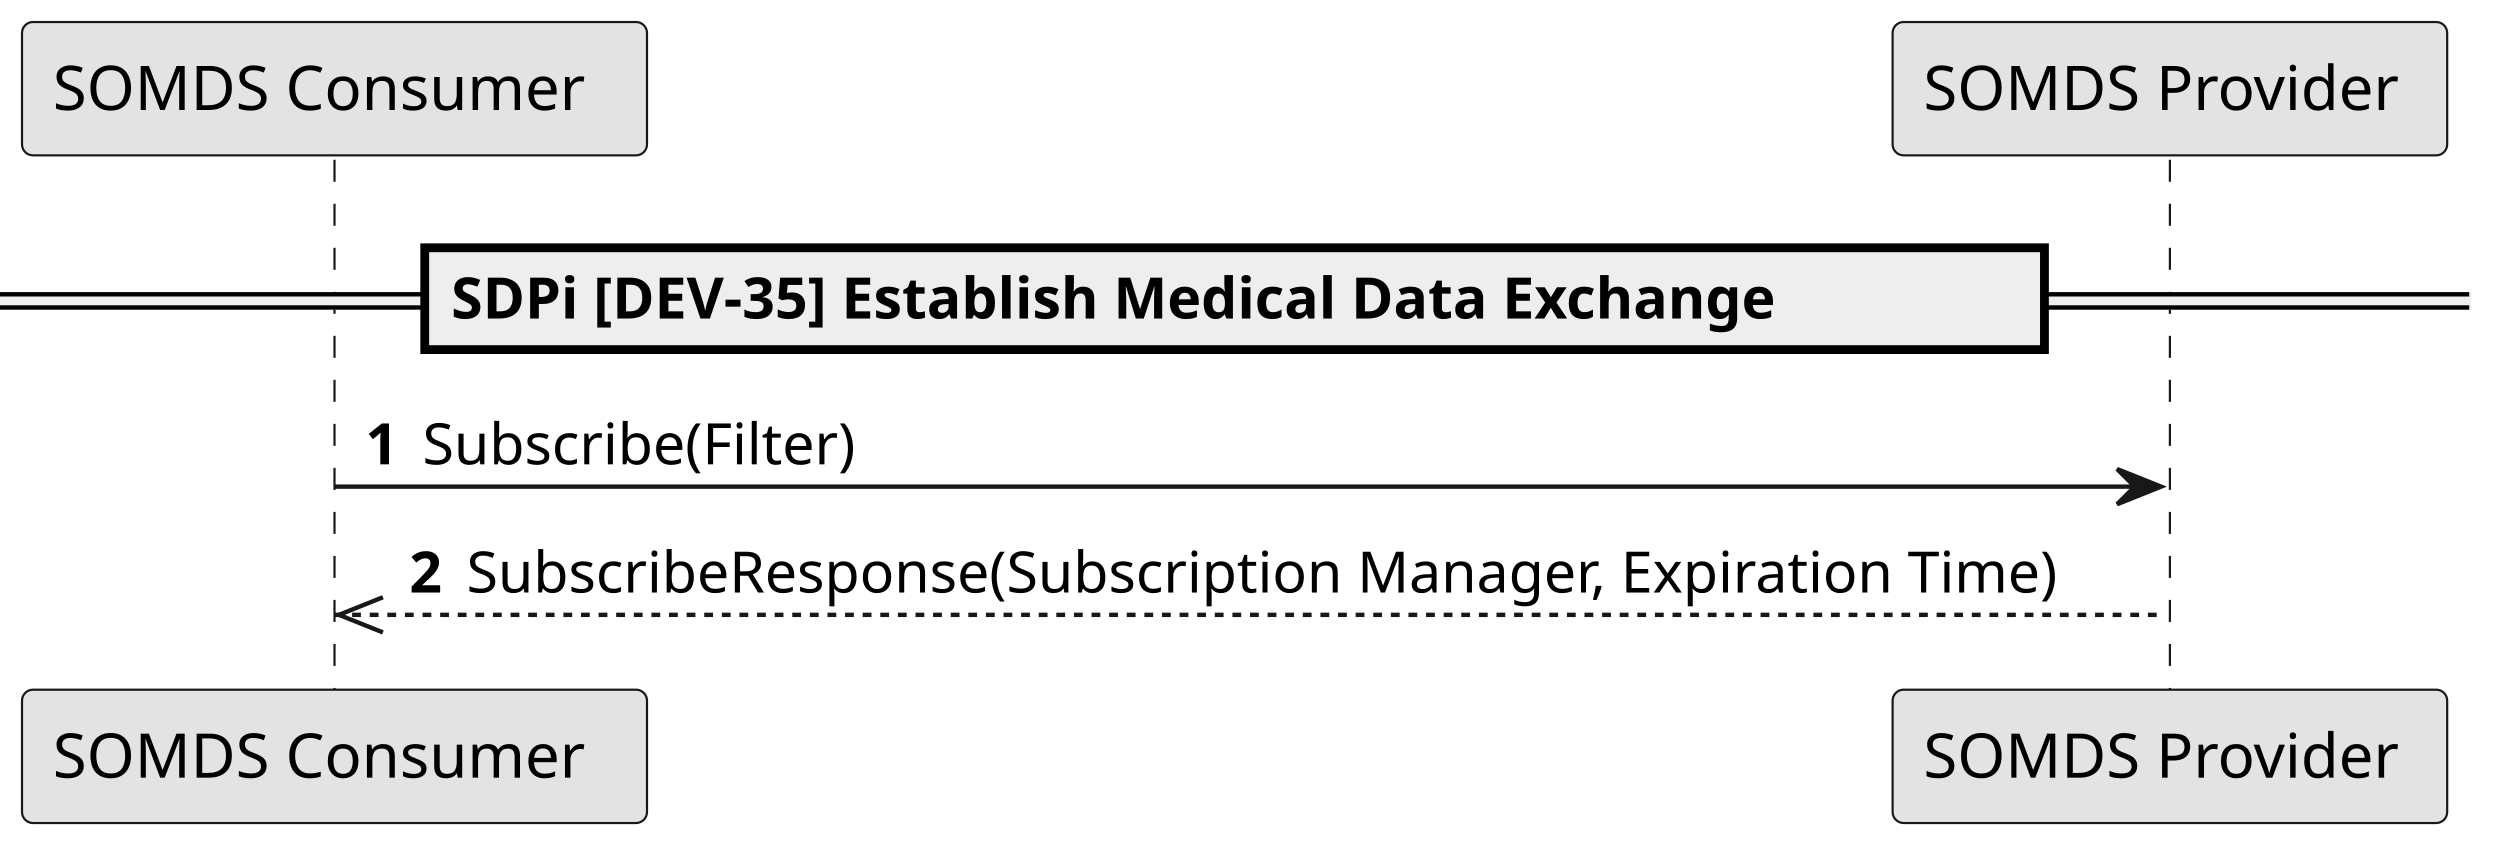
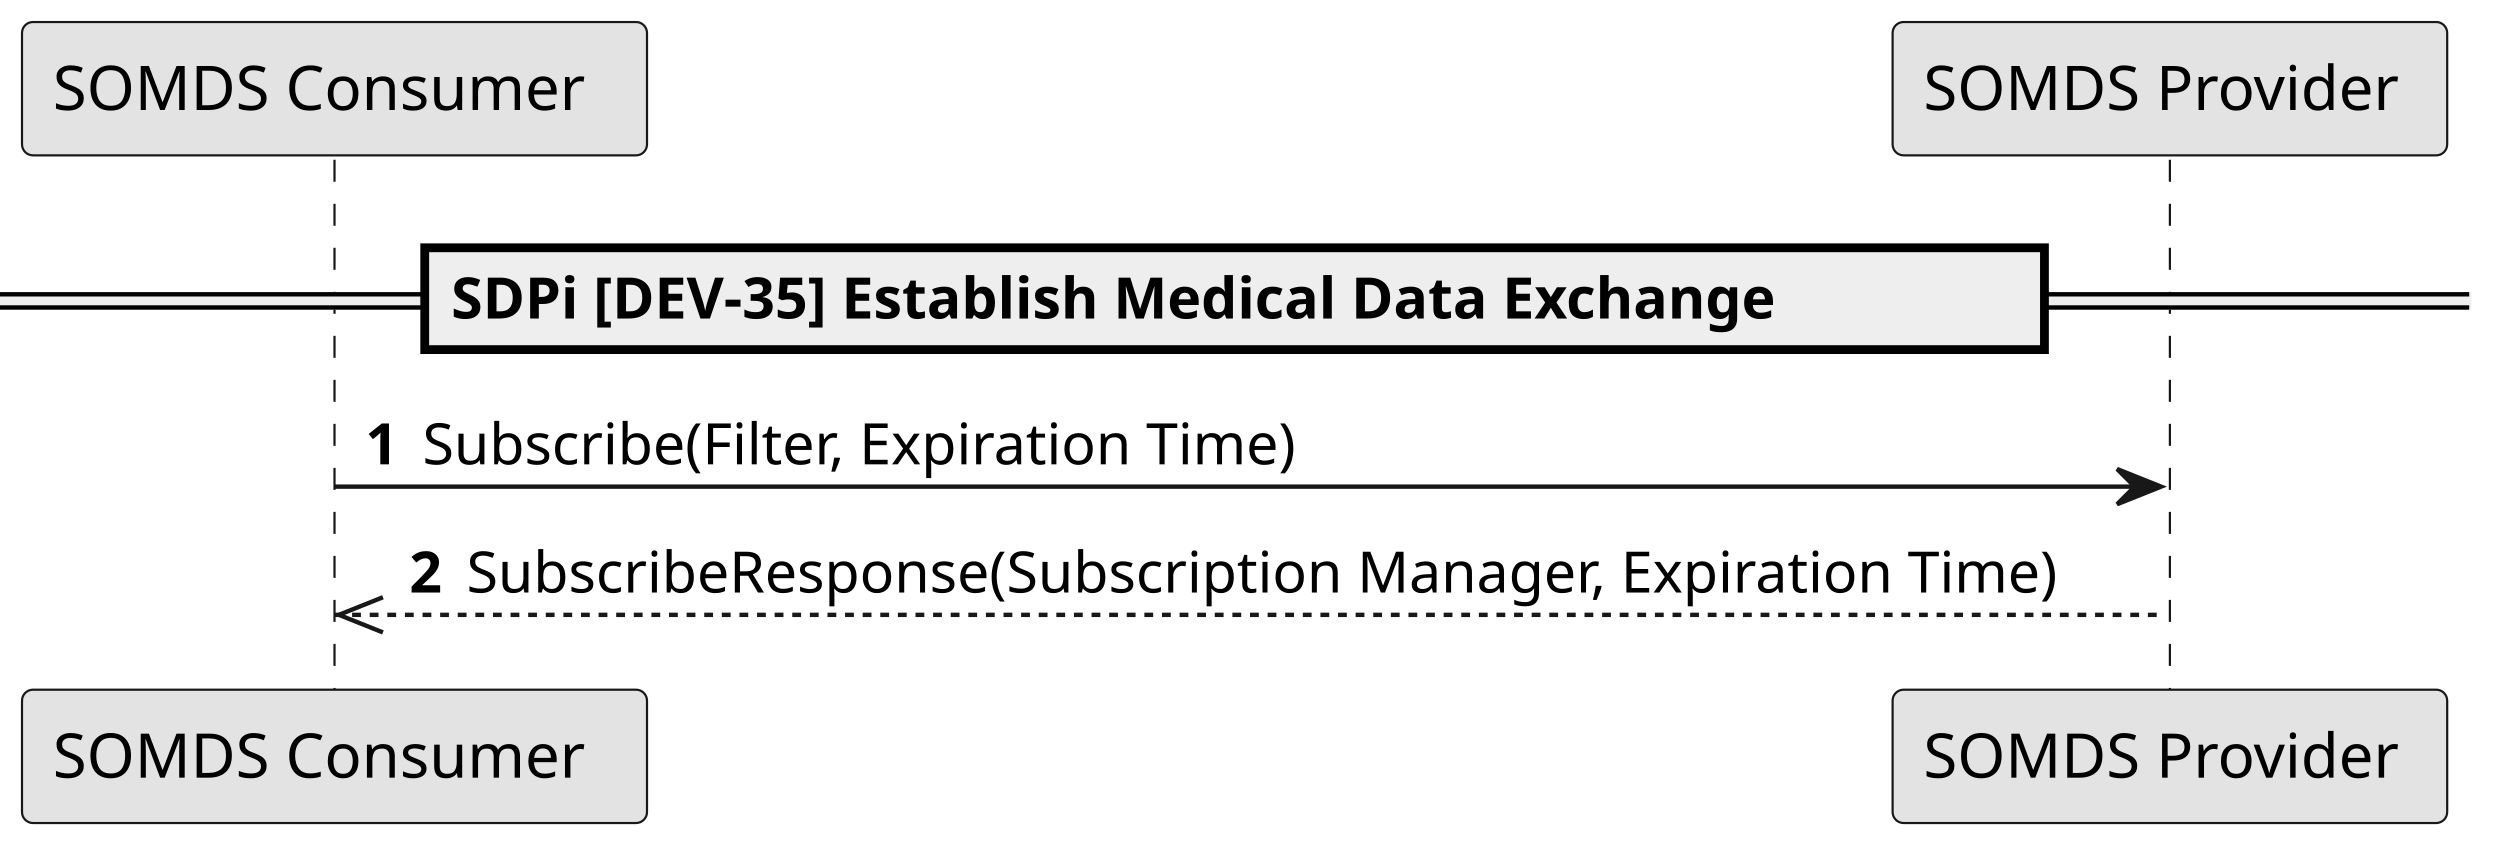
<svg xmlns="http://www.w3.org/2000/svg" contentStyleType="text/css" height="192px" preserveAspectRatio="none" style="width:568px;height:192px;background:#FFFFFF;" version="1.1" viewBox="0 0 568 192" width="568px" zoomAndPan="magnify">
  <defs />
  <g>
    <line style="stroke:#181818;stroke-width:0.5;stroke-dasharray:5.0,5.0;" x1="76" x2="76" y1="36.297" y2="157.695" />
    <line style="stroke:#181818;stroke-width:0.5;stroke-dasharray:5.0,5.0;" x1="493" x2="493" y1="36.297" y2="157.695" />
    <rect fill="#E3E3E3" height="30.297" rx="2.5" ry="2.5" style="stroke:#181818;stroke-width:0.5;" width="142" x="5" y="5" />
    <text fill="#000000" font-family="sans-serif" font-size="14" lengthAdjust="spacing" textLength="128" x="12" y="24.995">SOMDS Consumer</text>
    <rect fill="#E3E3E3" height="30.297" rx="2.5" ry="2.5" style="stroke:#181818;stroke-width:0.5;" width="142" x="5" y="156.695" />
    <text fill="#000000" font-family="sans-serif" font-size="14" lengthAdjust="spacing" textLength="128" x="12" y="176.69">SOMDS Consumer</text>
    <rect fill="#E3E3E3" height="30.297" rx="2.5" ry="2.5" style="stroke:#181818;stroke-width:0.5;" width="126" x="430" y="5" />
    <text fill="#000000" font-family="sans-serif" font-size="14" lengthAdjust="spacing" textLength="112" x="437" y="24.995">SOMDS Provider</text>
    <rect fill="#E3E3E3" height="30.297" rx="2.5" ry="2.5" style="stroke:#181818;stroke-width:0.5;" width="126" x="430" y="156.695" />
    <text fill="#000000" font-family="sans-serif" font-size="14" lengthAdjust="spacing" textLength="112" x="437" y="176.69">SOMDS Provider</text>
    <rect fill="#EEEEEE" height="3" style="stroke:#EEEEEE;stroke-width:1.0;" width="561" x="0" y="66.863" />
    <line style="stroke:#000000;stroke-width:1.0;" x1="0" x2="561" y1="66.863" y2="66.863" />
    <line style="stroke:#000000;stroke-width:1.0;" x1="0" x2="561" y1="69.863" y2="69.863" />
    <rect fill="#EEEEEE" height="23.133" style="stroke:#000000;stroke-width:2.0;" width="368" x="96.5" y="56.297" />
    <text fill="#000000" font-family="sans-serif" font-size="13" font-weight="bold" lengthAdjust="spacing" textLength="354" x="102.5" y="72.364">SDPi [DEV-35] Establish Medical Data Exchange</text>
    <polygon fill="#181818" points="481,106.562,491,110.562,481,114.562,485,110.562" style="stroke:#181818;stroke-width:1.0;" />
    <line style="stroke:#181818;stroke-width:1.0;" x1="76" x2="487" y1="110.562" y2="110.562" />
    <text fill="#000000" font-family="sans-serif" font-size="13" font-weight="bold" lengthAdjust="spacing" textLength="9" x="83" y="105.497">1</text>
-     <text fill="#000000" font-family="sans-serif" font-size="13" lengthAdjust="spacing" textLength="104" x="96" y="105.497">Subscribe(Filter)</text>
+     <text fill="#000000" font-family="sans-serif" font-size="13" lengthAdjust="spacing" textLength="210" x="96" y="105.497">Subscribe(Filter, Expiration Time)</text>
    <line style="stroke:#181818;stroke-width:1.0;" x1="77" x2="87" y1="139.695" y2="135.695" />
    <line style="stroke:#181818;stroke-width:1.0;" x1="77" x2="87" y1="139.695" y2="143.695" />
    <line style="stroke:#181818;stroke-width:1.0;stroke-dasharray:2.0,2.0;" x1="76" x2="492" y1="139.695" y2="139.695" />
    <text fill="#000000" font-family="sans-serif" font-size="13" font-weight="bold" lengthAdjust="spacing" textLength="9" x="93" y="134.629">2</text>
    <text fill="#000000" font-family="sans-serif" font-size="13" lengthAdjust="spacing" textLength="380" x="106" y="134.629">SubscribeResponse(Subscription Manager, Expiration Time)</text>
  </g>
</svg>
